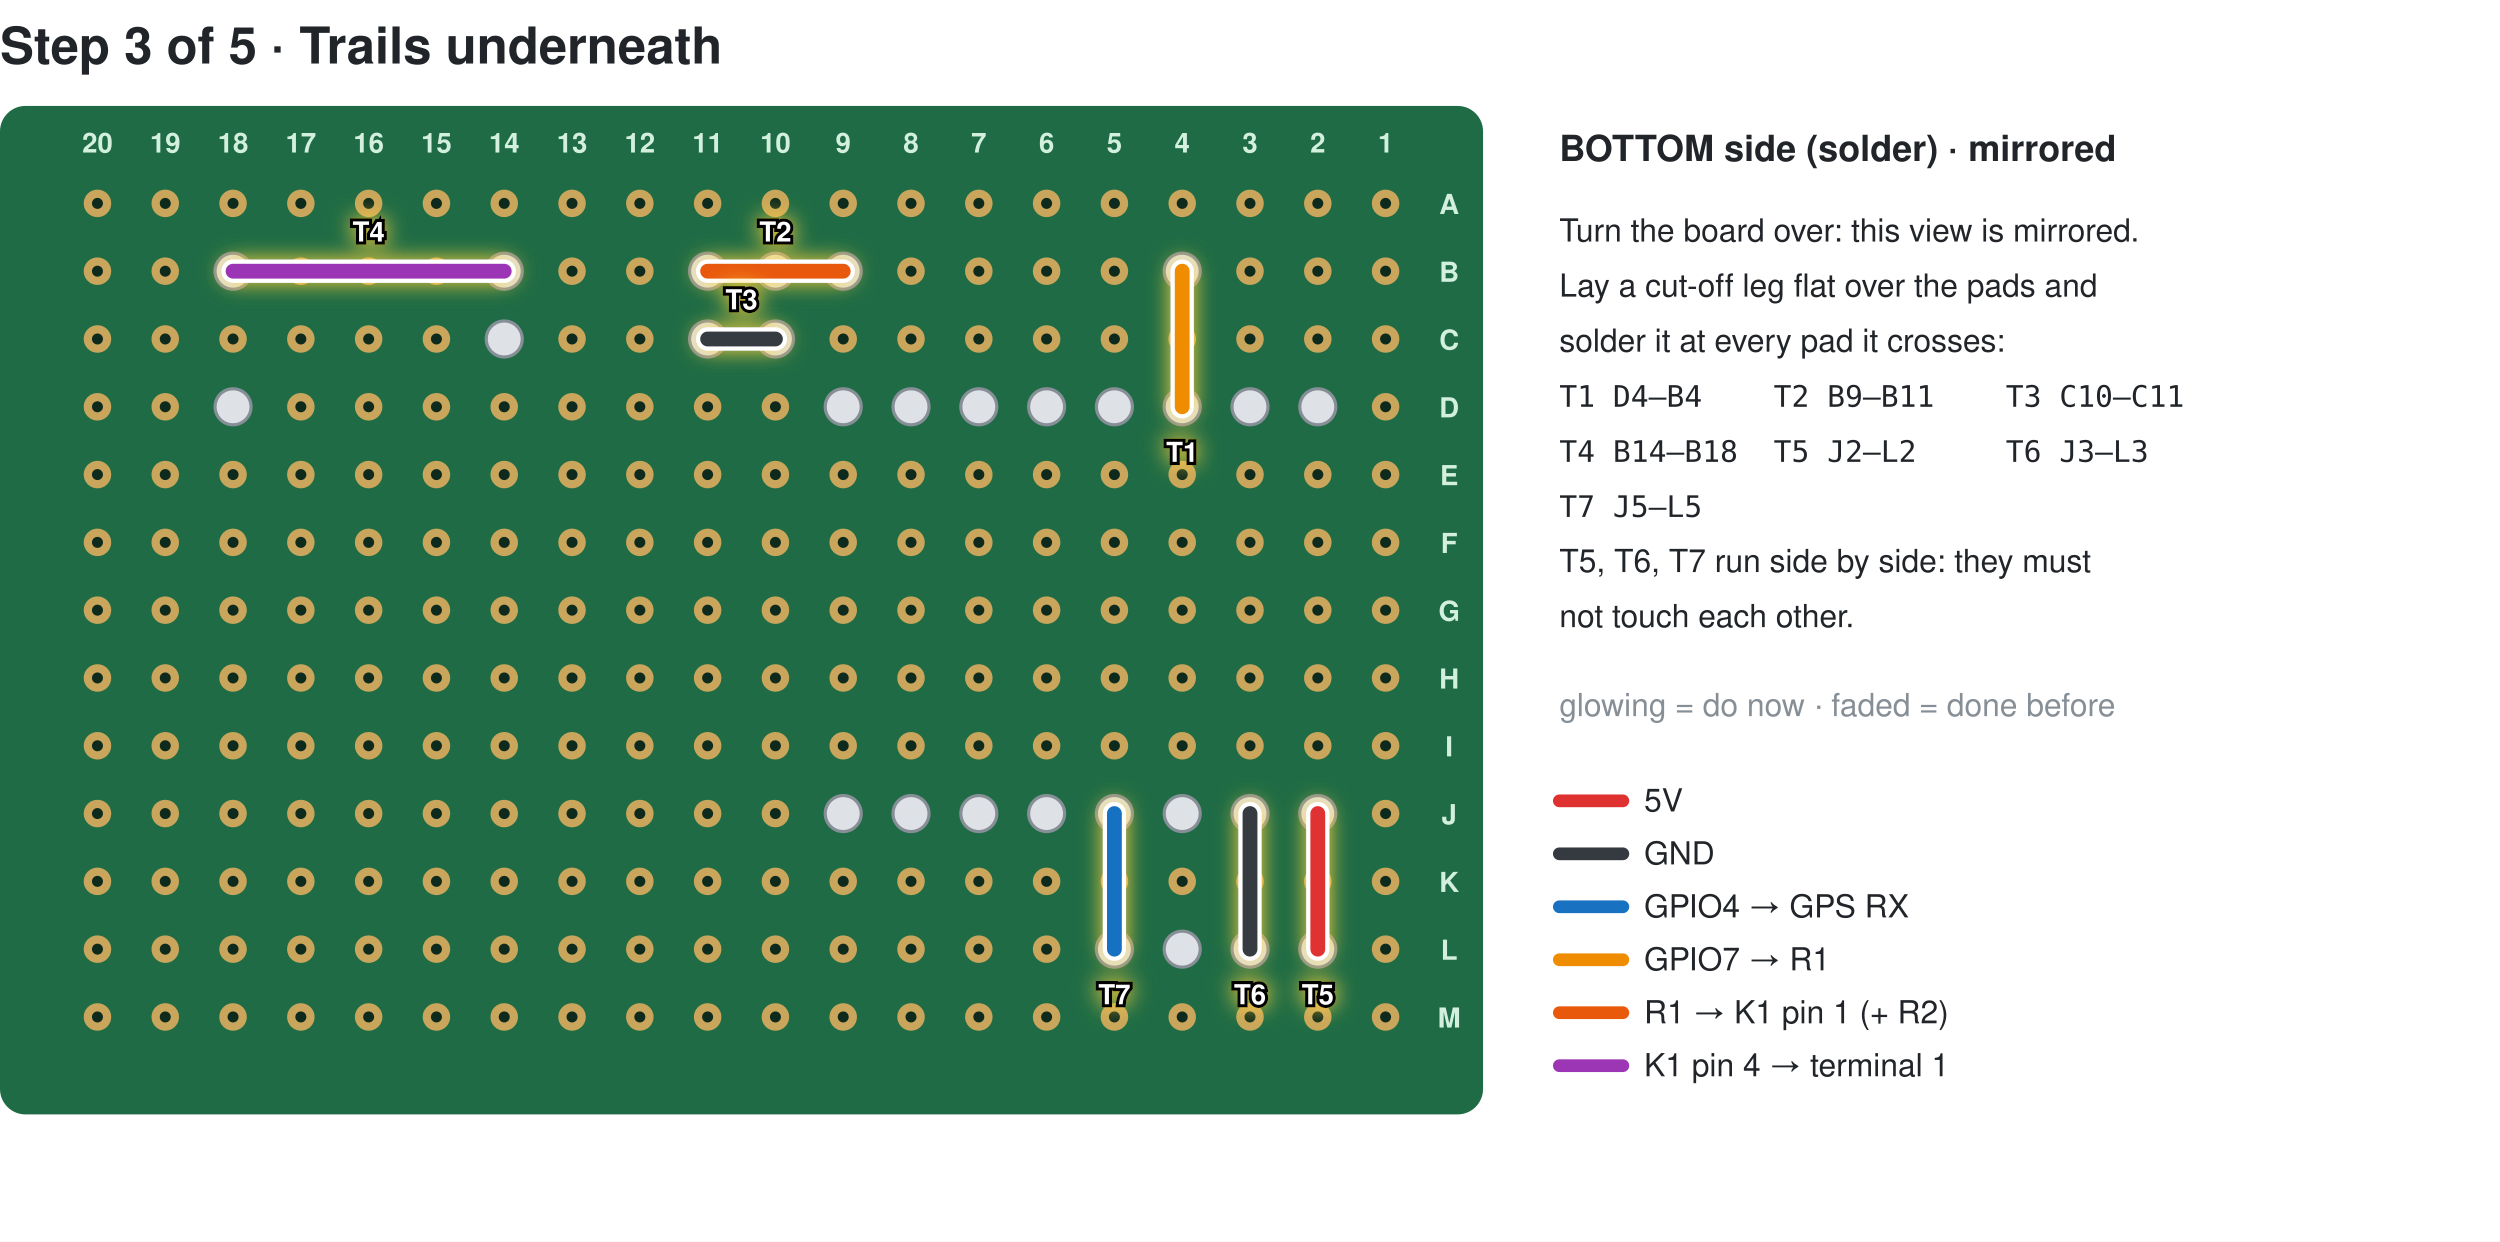
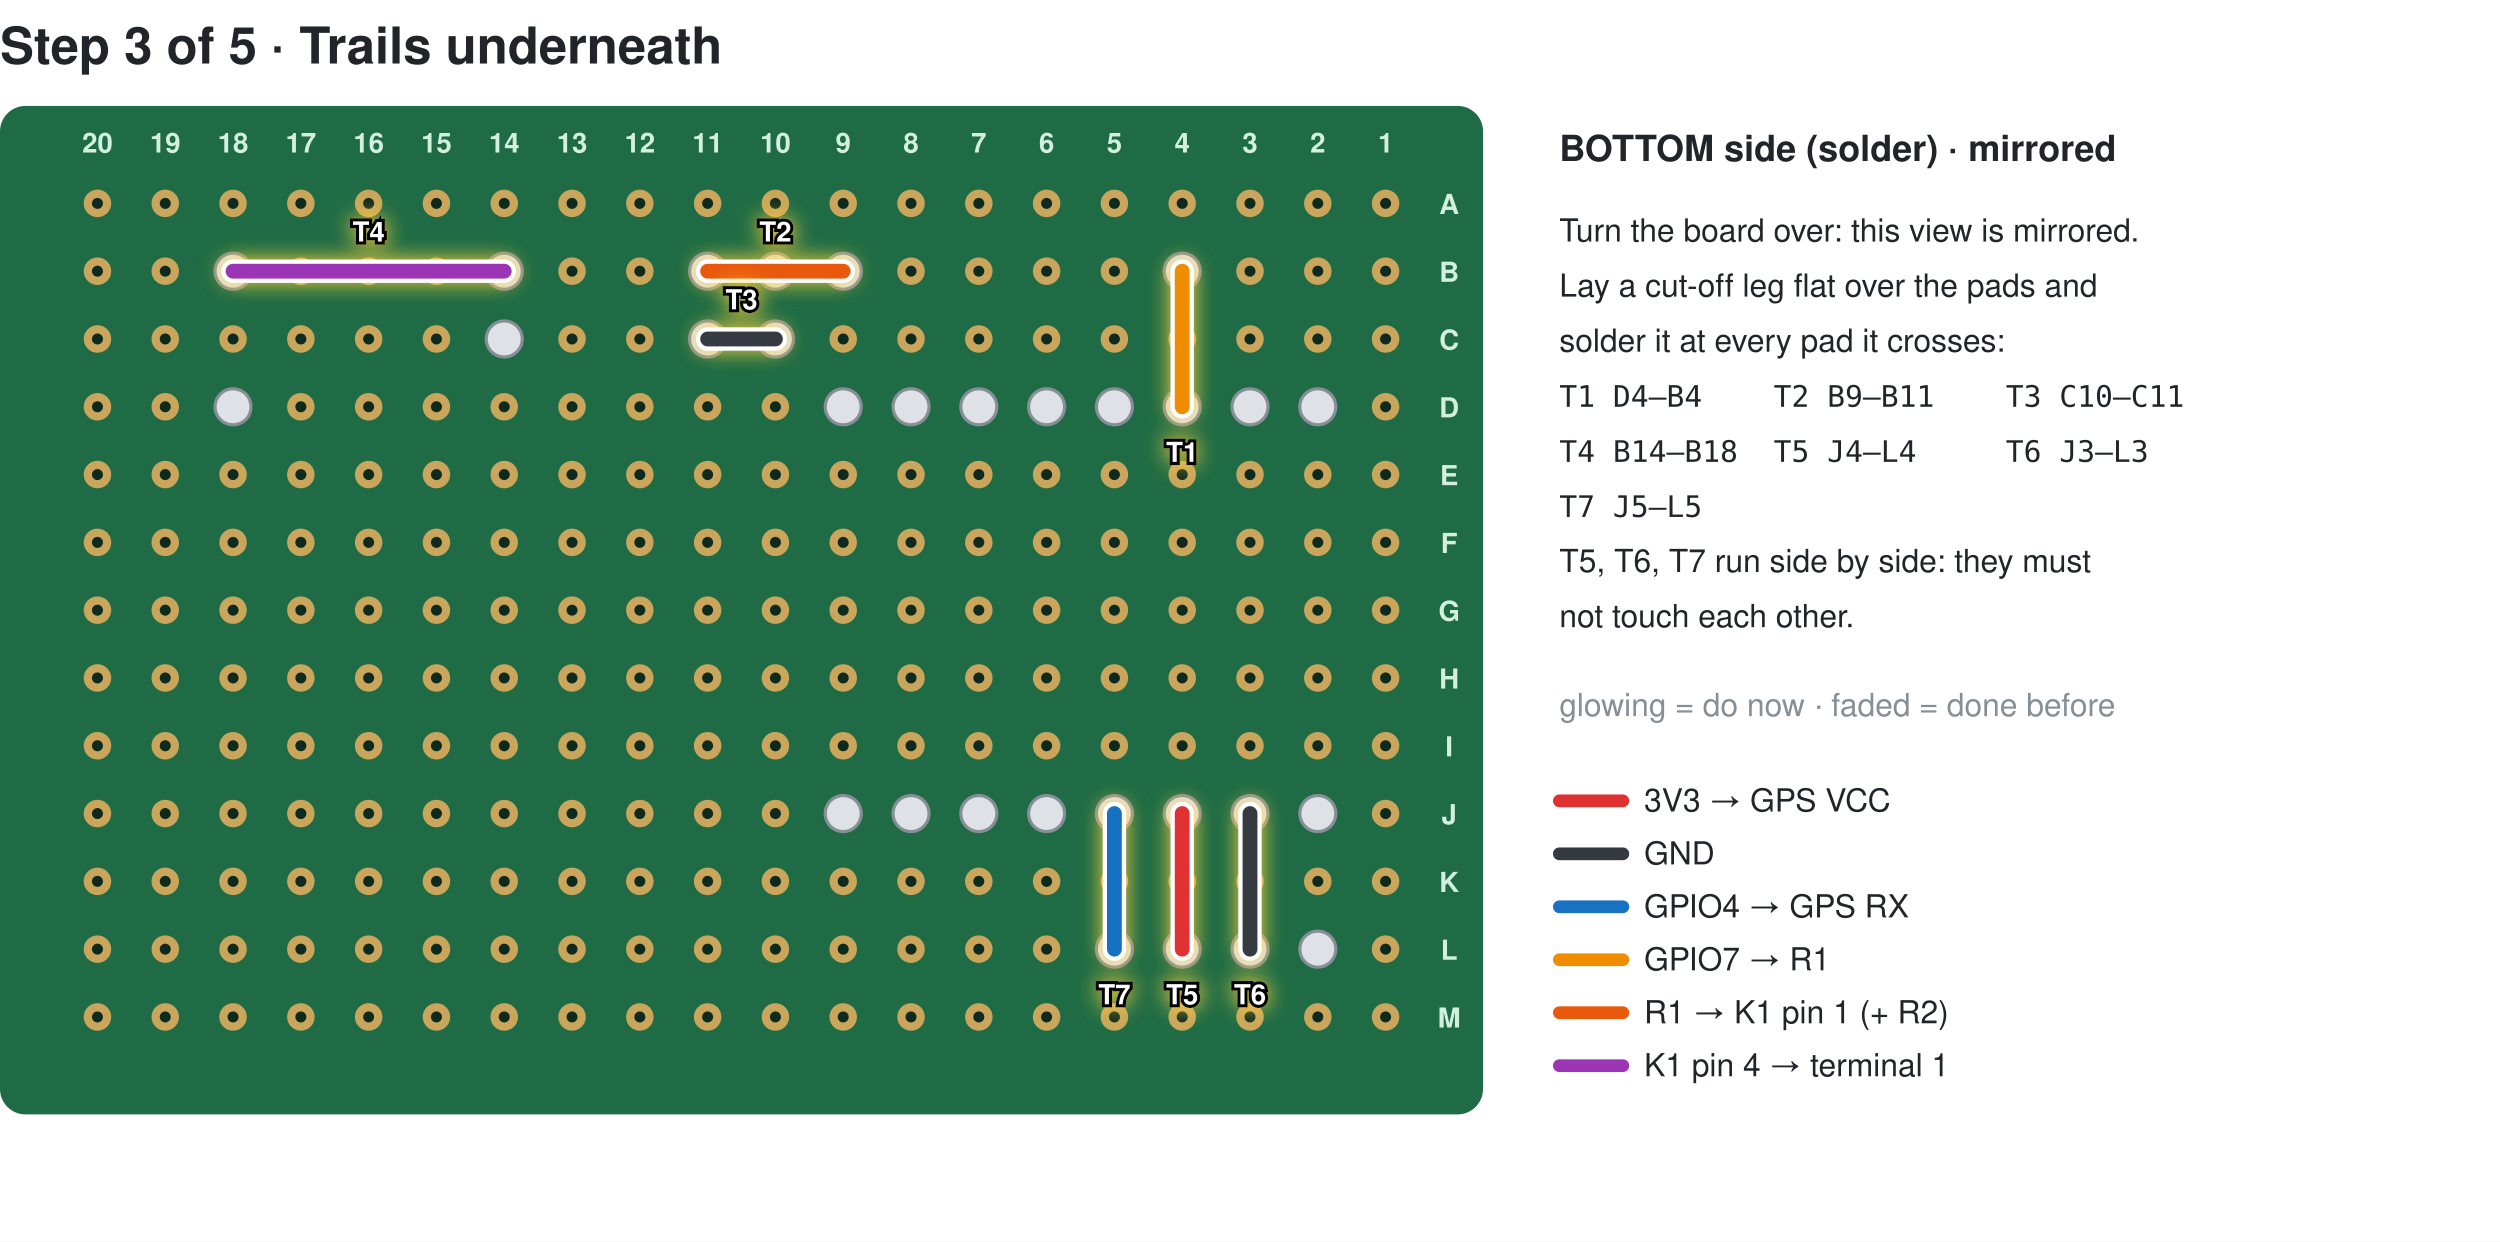
<svg xmlns="http://www.w3.org/2000/svg" viewBox="0 0 1180 586" width="1180" height="586">
  <style>
text{font-family:-apple-system,"Segoe UI",Helvetica,Arial,sans-serif}
.pcb{fill:#1e6b45}.pad{fill:#c9a65b}.hole{fill:#0e2a1d}
.axis{font-size:13px;fill:#d3f0df;text-anchor:middle;font-weight:600}
.cap{font-size:17px;fill:#212529;font-weight:700}
.body{font-size:15px;fill:#212529}
.mono{font-family:Menlo,Consolas,monospace;font-size:14px;fill:#212529}
.h1{font-size:24px;font-weight:800;fill:#212529}
.lab{font-size:13px;font-weight:700;fill:#fff;text-anchor:middle;paint-order:stroke;stroke:#000;stroke-width:3px}
.labd{font-size:13px;font-weight:700;fill:#212529;text-anchor:middle}
.pinl{font-size:12px;font-weight:700;fill:#fff;text-anchor:middle;paint-order:stroke;stroke:#000;stroke-width:3px}
.new{filter:drop-shadow(0 0 5px #ffd43b)}
</style>
  <rect width="100%" height="100%" fill="#fff" />
  <text x="0" y="30" class="h1">Step 3 of 5 · Trails underneath</text>
  <text x="736" y="76" class="cap">BOTTOM side (solder) · mirrored</text>
  <text x="736" y="114" class="body" xml:space="preserve">Turn the board over: this view is mirrored.</text>
  <text x="736" y="140" class="body" xml:space="preserve">Lay a cut-off leg flat over the pads and</text>
  <text x="736" y="166" class="body" xml:space="preserve">solder it at every pad it crosses:</text>
  <text x="736" y="192" class="mono" xml:space="preserve">T1 D4–B4    T2 B9–B11    T3 C10–C11</text>
-   <text x="736" y="218" class="mono" xml:space="preserve">T4 B14–B18  T5 J2–L2     T6 J3–L3</text>
+   <text x="736" y="218" class="mono" xml:space="preserve">T4 B14–B18  T5 J4–L4     T6 J3–L3</text>
  <text x="736" y="244" class="mono" xml:space="preserve">T7 J5–L5</text>
  <text x="736" y="270" class="body" xml:space="preserve">T5, T6, T7 run side by side: they must</text>
  <text x="736" y="296" class="body" xml:space="preserve">not touch each other.</text>
  <text x="736" y="338" class="body" style="fill:#868e96">glowing = do now · faded = done before</text>
  <line x1="736" y1="378" x2="766" y2="378" stroke="#e03131" stroke-width="6" stroke-linecap="round" />
-   <text x="776" y="383" class="body">5V</text>
+   <text x="776" y="383" class="body">3V3 → GPS VCC</text>
  <line x1="736" y1="403" x2="766" y2="403" stroke="#343a40" stroke-width="6" stroke-linecap="round" />
  <text x="776" y="408" class="body">GND</text>
  <line x1="736" y1="428" x2="766" y2="428" stroke="#1971c2" stroke-width="6" stroke-linecap="round" />
  <text x="776" y="433" class="body">GPIO4 → GPS RX</text>
  <line x1="736" y1="453" x2="766" y2="453" stroke="#f08c00" stroke-width="6" stroke-linecap="round" />
  <text x="776" y="458" class="body">GPIO7 → R1</text>
  <line x1="736" y1="478" x2="766" y2="478" stroke="#e8590c" stroke-width="6" stroke-linecap="round" />
  <text x="776" y="483" class="body">R1 → K1 pin 1 (+ R2)</text>
  <line x1="736" y1="503" x2="766" y2="503" stroke="#9c36b5" stroke-width="6" stroke-linecap="round" />
  <text x="776" y="508" class="body">K1 pin 4 → terminal 1</text>
  <rect x="0" y="50" width="700" height="476" rx="12" class="pcb" />
  <text x="654" y="72" class="axis">1</text>
  <text x="622" y="72" class="axis">2</text>
  <text x="590" y="72" class="axis">3</text>
  <text x="558" y="72" class="axis">4</text>
  <text x="526" y="72" class="axis">5</text>
  <text x="494" y="72" class="axis">6</text>
  <text x="462" y="72" class="axis">7</text>
  <text x="430" y="72" class="axis">8</text>
  <text x="398" y="72" class="axis">9</text>
  <text x="366" y="72" class="axis">10</text>
  <text x="334" y="72" class="axis">11</text>
  <text x="302" y="72" class="axis">12</text>
  <text x="270" y="72" class="axis">13</text>
  <text x="238" y="72" class="axis">14</text>
  <text x="206" y="72" class="axis">15</text>
  <text x="174" y="72" class="axis">16</text>
  <text x="142" y="72" class="axis">17</text>
  <text x="110" y="72" class="axis">18</text>
  <text x="78" y="72" class="axis">19</text>
  <text x="46" y="72" class="axis">20</text>
  <text x="684" y="101" class="axis">A</text>
  <circle cx="654" cy="96" r="6.5" class="pad" />
  <circle cx="654" cy="96" r="2.6" class="hole" />
  <circle cx="622" cy="96" r="6.5" class="pad" />
  <circle cx="622" cy="96" r="2.6" class="hole" />
  <circle cx="590" cy="96" r="6.5" class="pad" />
  <circle cx="590" cy="96" r="2.6" class="hole" />
  <circle cx="558" cy="96" r="6.5" class="pad" />
  <circle cx="558" cy="96" r="2.6" class="hole" />
  <circle cx="526" cy="96" r="6.5" class="pad" />
  <circle cx="526" cy="96" r="2.6" class="hole" />
  <circle cx="494" cy="96" r="6.5" class="pad" />
  <circle cx="494" cy="96" r="2.6" class="hole" />
  <circle cx="462" cy="96" r="6.5" class="pad" />
  <circle cx="462" cy="96" r="2.6" class="hole" />
  <circle cx="430" cy="96" r="6.5" class="pad" />
  <circle cx="430" cy="96" r="2.6" class="hole" />
  <circle cx="398" cy="96" r="6.5" class="pad" />
  <circle cx="398" cy="96" r="2.6" class="hole" />
  <circle cx="366" cy="96" r="6.5" class="pad" />
  <circle cx="366" cy="96" r="2.6" class="hole" />
  <circle cx="334" cy="96" r="6.5" class="pad" />
  <circle cx="334" cy="96" r="2.6" class="hole" />
  <circle cx="302" cy="96" r="6.5" class="pad" />
  <circle cx="302" cy="96" r="2.6" class="hole" />
  <circle cx="270" cy="96" r="6.5" class="pad" />
  <circle cx="270" cy="96" r="2.6" class="hole" />
  <circle cx="238" cy="96" r="6.5" class="pad" />
  <circle cx="238" cy="96" r="2.6" class="hole" />
  <circle cx="206" cy="96" r="6.5" class="pad" />
  <circle cx="206" cy="96" r="2.6" class="hole" />
  <circle cx="174" cy="96" r="6.5" class="pad" />
  <circle cx="174" cy="96" r="2.6" class="hole" />
  <circle cx="142" cy="96" r="6.5" class="pad" />
  <circle cx="142" cy="96" r="2.6" class="hole" />
  <circle cx="110" cy="96" r="6.5" class="pad" />
  <circle cx="110" cy="96" r="2.6" class="hole" />
  <circle cx="78" cy="96" r="6.5" class="pad" />
  <circle cx="78" cy="96" r="2.6" class="hole" />
  <circle cx="46" cy="96" r="6.5" class="pad" />
  <circle cx="46" cy="96" r="2.6" class="hole" />
  <text x="684" y="133" class="axis">B</text>
  <circle cx="654" cy="128" r="6.5" class="pad" />
  <circle cx="654" cy="128" r="2.6" class="hole" />
  <circle cx="622" cy="128" r="6.5" class="pad" />
  <circle cx="622" cy="128" r="2.6" class="hole" />
  <circle cx="590" cy="128" r="6.5" class="pad" />
  <circle cx="590" cy="128" r="2.6" class="hole" />
  <circle cx="558" cy="128" r="6.5" class="pad" />
  <circle cx="558" cy="128" r="2.6" class="hole" />
  <circle cx="526" cy="128" r="6.5" class="pad" />
  <circle cx="526" cy="128" r="2.6" class="hole" />
  <circle cx="494" cy="128" r="6.5" class="pad" />
  <circle cx="494" cy="128" r="2.6" class="hole" />
  <circle cx="462" cy="128" r="6.5" class="pad" />
  <circle cx="462" cy="128" r="2.6" class="hole" />
  <circle cx="430" cy="128" r="6.5" class="pad" />
  <circle cx="430" cy="128" r="2.6" class="hole" />
  <circle cx="398" cy="128" r="6.5" class="pad" />
  <circle cx="398" cy="128" r="2.6" class="hole" />
  <circle cx="366" cy="128" r="6.5" class="pad" />
  <circle cx="366" cy="128" r="2.6" class="hole" />
  <circle cx="334" cy="128" r="6.5" class="pad" />
  <circle cx="334" cy="128" r="2.6" class="hole" />
  <circle cx="302" cy="128" r="6.5" class="pad" />
  <circle cx="302" cy="128" r="2.6" class="hole" />
  <circle cx="270" cy="128" r="6.5" class="pad" />
  <circle cx="270" cy="128" r="2.6" class="hole" />
  <circle cx="238" cy="128" r="6.5" class="pad" />
  <circle cx="238" cy="128" r="2.6" class="hole" />
  <circle cx="206" cy="128" r="6.5" class="pad" />
  <circle cx="206" cy="128" r="2.6" class="hole" />
  <circle cx="174" cy="128" r="6.5" class="pad" />
  <circle cx="174" cy="128" r="2.6" class="hole" />
  <circle cx="142" cy="128" r="6.5" class="pad" />
  <circle cx="142" cy="128" r="2.6" class="hole" />
  <circle cx="110" cy="128" r="6.5" class="pad" />
  <circle cx="110" cy="128" r="2.6" class="hole" />
  <circle cx="78" cy="128" r="6.5" class="pad" />
  <circle cx="78" cy="128" r="2.6" class="hole" />
  <circle cx="46" cy="128" r="6.5" class="pad" />
  <circle cx="46" cy="128" r="2.6" class="hole" />
  <text x="684" y="165" class="axis">C</text>
  <circle cx="654" cy="160" r="6.5" class="pad" />
  <circle cx="654" cy="160" r="2.6" class="hole" />
  <circle cx="622" cy="160" r="6.5" class="pad" />
  <circle cx="622" cy="160" r="2.6" class="hole" />
  <circle cx="590" cy="160" r="6.5" class="pad" />
  <circle cx="590" cy="160" r="2.6" class="hole" />
  <circle cx="558" cy="160" r="6.5" class="pad" />
  <circle cx="558" cy="160" r="2.6" class="hole" />
  <circle cx="526" cy="160" r="6.5" class="pad" />
  <circle cx="526" cy="160" r="2.6" class="hole" />
  <circle cx="494" cy="160" r="6.5" class="pad" />
  <circle cx="494" cy="160" r="2.6" class="hole" />
  <circle cx="462" cy="160" r="6.5" class="pad" />
  <circle cx="462" cy="160" r="2.6" class="hole" />
  <circle cx="430" cy="160" r="6.5" class="pad" />
  <circle cx="430" cy="160" r="2.6" class="hole" />
  <circle cx="398" cy="160" r="6.5" class="pad" />
  <circle cx="398" cy="160" r="2.6" class="hole" />
  <circle cx="366" cy="160" r="6.5" class="pad" />
  <circle cx="366" cy="160" r="2.6" class="hole" />
  <circle cx="334" cy="160" r="6.5" class="pad" />
  <circle cx="334" cy="160" r="2.6" class="hole" />
  <circle cx="302" cy="160" r="6.5" class="pad" />
  <circle cx="302" cy="160" r="2.6" class="hole" />
  <circle cx="270" cy="160" r="6.5" class="pad" />
  <circle cx="270" cy="160" r="2.6" class="hole" />
  <circle cx="238" cy="160" r="6.5" class="pad" />
  <circle cx="238" cy="160" r="2.6" class="hole" />
  <circle cx="206" cy="160" r="6.5" class="pad" />
  <circle cx="206" cy="160" r="2.6" class="hole" />
  <circle cx="174" cy="160" r="6.5" class="pad" />
  <circle cx="174" cy="160" r="2.6" class="hole" />
  <circle cx="142" cy="160" r="6.5" class="pad" />
  <circle cx="142" cy="160" r="2.6" class="hole" />
  <circle cx="110" cy="160" r="6.5" class="pad" />
  <circle cx="110" cy="160" r="2.6" class="hole" />
  <circle cx="78" cy="160" r="6.5" class="pad" />
  <circle cx="78" cy="160" r="2.6" class="hole" />
  <circle cx="46" cy="160" r="6.5" class="pad" />
  <circle cx="46" cy="160" r="2.6" class="hole" />
  <text x="684" y="197" class="axis">D</text>
  <circle cx="654" cy="192" r="6.5" class="pad" />
  <circle cx="654" cy="192" r="2.6" class="hole" />
  <circle cx="622" cy="192" r="6.5" class="pad" />
  <circle cx="622" cy="192" r="2.6" class="hole" />
  <circle cx="590" cy="192" r="6.5" class="pad" />
  <circle cx="590" cy="192" r="2.6" class="hole" />
  <circle cx="558" cy="192" r="6.5" class="pad" />
  <circle cx="558" cy="192" r="2.6" class="hole" />
  <circle cx="526" cy="192" r="6.5" class="pad" />
  <circle cx="526" cy="192" r="2.6" class="hole" />
  <circle cx="494" cy="192" r="6.5" class="pad" />
  <circle cx="494" cy="192" r="2.6" class="hole" />
  <circle cx="462" cy="192" r="6.5" class="pad" />
  <circle cx="462" cy="192" r="2.6" class="hole" />
  <circle cx="430" cy="192" r="6.5" class="pad" />
  <circle cx="430" cy="192" r="2.6" class="hole" />
  <circle cx="398" cy="192" r="6.5" class="pad" />
  <circle cx="398" cy="192" r="2.6" class="hole" />
  <circle cx="366" cy="192" r="6.5" class="pad" />
  <circle cx="366" cy="192" r="2.6" class="hole" />
  <circle cx="334" cy="192" r="6.5" class="pad" />
  <circle cx="334" cy="192" r="2.6" class="hole" />
  <circle cx="302" cy="192" r="6.5" class="pad" />
  <circle cx="302" cy="192" r="2.6" class="hole" />
  <circle cx="270" cy="192" r="6.5" class="pad" />
  <circle cx="270" cy="192" r="2.6" class="hole" />
  <circle cx="238" cy="192" r="6.5" class="pad" />
  <circle cx="238" cy="192" r="2.6" class="hole" />
  <circle cx="206" cy="192" r="6.5" class="pad" />
  <circle cx="206" cy="192" r="2.6" class="hole" />
  <circle cx="174" cy="192" r="6.5" class="pad" />
  <circle cx="174" cy="192" r="2.6" class="hole" />
  <circle cx="142" cy="192" r="6.5" class="pad" />
  <circle cx="142" cy="192" r="2.6" class="hole" />
  <circle cx="110" cy="192" r="6.5" class="pad" />
  <circle cx="110" cy="192" r="2.6" class="hole" />
  <circle cx="78" cy="192" r="6.5" class="pad" />
  <circle cx="78" cy="192" r="2.6" class="hole" />
  <circle cx="46" cy="192" r="6.5" class="pad" />
  <circle cx="46" cy="192" r="2.6" class="hole" />
  <text x="684" y="229" class="axis">E</text>
  <circle cx="654" cy="224" r="6.5" class="pad" />
  <circle cx="654" cy="224" r="2.6" class="hole" />
  <circle cx="622" cy="224" r="6.5" class="pad" />
  <circle cx="622" cy="224" r="2.6" class="hole" />
  <circle cx="590" cy="224" r="6.5" class="pad" />
  <circle cx="590" cy="224" r="2.6" class="hole" />
  <circle cx="558" cy="224" r="6.5" class="pad" />
  <circle cx="558" cy="224" r="2.6" class="hole" />
  <circle cx="526" cy="224" r="6.5" class="pad" />
  <circle cx="526" cy="224" r="2.6" class="hole" />
  <circle cx="494" cy="224" r="6.5" class="pad" />
  <circle cx="494" cy="224" r="2.6" class="hole" />
  <circle cx="462" cy="224" r="6.5" class="pad" />
  <circle cx="462" cy="224" r="2.6" class="hole" />
  <circle cx="430" cy="224" r="6.5" class="pad" />
  <circle cx="430" cy="224" r="2.6" class="hole" />
  <circle cx="398" cy="224" r="6.5" class="pad" />
  <circle cx="398" cy="224" r="2.6" class="hole" />
  <circle cx="366" cy="224" r="6.5" class="pad" />
  <circle cx="366" cy="224" r="2.6" class="hole" />
  <circle cx="334" cy="224" r="6.5" class="pad" />
  <circle cx="334" cy="224" r="2.6" class="hole" />
  <circle cx="302" cy="224" r="6.5" class="pad" />
  <circle cx="302" cy="224" r="2.6" class="hole" />
  <circle cx="270" cy="224" r="6.5" class="pad" />
  <circle cx="270" cy="224" r="2.6" class="hole" />
  <circle cx="238" cy="224" r="6.5" class="pad" />
  <circle cx="238" cy="224" r="2.6" class="hole" />
  <circle cx="206" cy="224" r="6.5" class="pad" />
  <circle cx="206" cy="224" r="2.6" class="hole" />
  <circle cx="174" cy="224" r="6.5" class="pad" />
  <circle cx="174" cy="224" r="2.6" class="hole" />
  <circle cx="142" cy="224" r="6.5" class="pad" />
  <circle cx="142" cy="224" r="2.6" class="hole" />
  <circle cx="110" cy="224" r="6.5" class="pad" />
  <circle cx="110" cy="224" r="2.6" class="hole" />
  <circle cx="78" cy="224" r="6.5" class="pad" />
  <circle cx="78" cy="224" r="2.6" class="hole" />
  <circle cx="46" cy="224" r="6.5" class="pad" />
  <circle cx="46" cy="224" r="2.6" class="hole" />
  <text x="684" y="261" class="axis">F</text>
  <circle cx="654" cy="256" r="6.5" class="pad" />
  <circle cx="654" cy="256" r="2.6" class="hole" />
  <circle cx="622" cy="256" r="6.5" class="pad" />
  <circle cx="622" cy="256" r="2.6" class="hole" />
  <circle cx="590" cy="256" r="6.5" class="pad" />
  <circle cx="590" cy="256" r="2.6" class="hole" />
  <circle cx="558" cy="256" r="6.5" class="pad" />
  <circle cx="558" cy="256" r="2.6" class="hole" />
  <circle cx="526" cy="256" r="6.5" class="pad" />
  <circle cx="526" cy="256" r="2.6" class="hole" />
  <circle cx="494" cy="256" r="6.5" class="pad" />
  <circle cx="494" cy="256" r="2.6" class="hole" />
  <circle cx="462" cy="256" r="6.5" class="pad" />
  <circle cx="462" cy="256" r="2.6" class="hole" />
  <circle cx="430" cy="256" r="6.5" class="pad" />
  <circle cx="430" cy="256" r="2.6" class="hole" />
  <circle cx="398" cy="256" r="6.5" class="pad" />
  <circle cx="398" cy="256" r="2.6" class="hole" />
  <circle cx="366" cy="256" r="6.5" class="pad" />
  <circle cx="366" cy="256" r="2.6" class="hole" />
  <circle cx="334" cy="256" r="6.5" class="pad" />
  <circle cx="334" cy="256" r="2.6" class="hole" />
  <circle cx="302" cy="256" r="6.5" class="pad" />
  <circle cx="302" cy="256" r="2.6" class="hole" />
  <circle cx="270" cy="256" r="6.5" class="pad" />
  <circle cx="270" cy="256" r="2.6" class="hole" />
  <circle cx="238" cy="256" r="6.5" class="pad" />
  <circle cx="238" cy="256" r="2.6" class="hole" />
  <circle cx="206" cy="256" r="6.5" class="pad" />
  <circle cx="206" cy="256" r="2.6" class="hole" />
  <circle cx="174" cy="256" r="6.5" class="pad" />
  <circle cx="174" cy="256" r="2.6" class="hole" />
  <circle cx="142" cy="256" r="6.5" class="pad" />
  <circle cx="142" cy="256" r="2.6" class="hole" />
  <circle cx="110" cy="256" r="6.5" class="pad" />
  <circle cx="110" cy="256" r="2.6" class="hole" />
  <circle cx="78" cy="256" r="6.5" class="pad" />
  <circle cx="78" cy="256" r="2.6" class="hole" />
  <circle cx="46" cy="256" r="6.5" class="pad" />
  <circle cx="46" cy="256" r="2.6" class="hole" />
  <text x="684" y="293" class="axis">G</text>
  <circle cx="654" cy="288" r="6.5" class="pad" />
  <circle cx="654" cy="288" r="2.6" class="hole" />
  <circle cx="622" cy="288" r="6.5" class="pad" />
  <circle cx="622" cy="288" r="2.6" class="hole" />
  <circle cx="590" cy="288" r="6.5" class="pad" />
  <circle cx="590" cy="288" r="2.6" class="hole" />
  <circle cx="558" cy="288" r="6.5" class="pad" />
  <circle cx="558" cy="288" r="2.6" class="hole" />
  <circle cx="526" cy="288" r="6.5" class="pad" />
  <circle cx="526" cy="288" r="2.6" class="hole" />
  <circle cx="494" cy="288" r="6.5" class="pad" />
  <circle cx="494" cy="288" r="2.6" class="hole" />
  <circle cx="462" cy="288" r="6.5" class="pad" />
  <circle cx="462" cy="288" r="2.6" class="hole" />
  <circle cx="430" cy="288" r="6.5" class="pad" />
  <circle cx="430" cy="288" r="2.6" class="hole" />
  <circle cx="398" cy="288" r="6.5" class="pad" />
  <circle cx="398" cy="288" r="2.6" class="hole" />
  <circle cx="366" cy="288" r="6.5" class="pad" />
  <circle cx="366" cy="288" r="2.6" class="hole" />
  <circle cx="334" cy="288" r="6.5" class="pad" />
  <circle cx="334" cy="288" r="2.6" class="hole" />
  <circle cx="302" cy="288" r="6.5" class="pad" />
  <circle cx="302" cy="288" r="2.6" class="hole" />
  <circle cx="270" cy="288" r="6.5" class="pad" />
  <circle cx="270" cy="288" r="2.6" class="hole" />
  <circle cx="238" cy="288" r="6.5" class="pad" />
  <circle cx="238" cy="288" r="2.6" class="hole" />
  <circle cx="206" cy="288" r="6.5" class="pad" />
  <circle cx="206" cy="288" r="2.6" class="hole" />
  <circle cx="174" cy="288" r="6.5" class="pad" />
  <circle cx="174" cy="288" r="2.6" class="hole" />
  <circle cx="142" cy="288" r="6.5" class="pad" />
  <circle cx="142" cy="288" r="2.6" class="hole" />
  <circle cx="110" cy="288" r="6.5" class="pad" />
  <circle cx="110" cy="288" r="2.6" class="hole" />
  <circle cx="78" cy="288" r="6.5" class="pad" />
  <circle cx="78" cy="288" r="2.6" class="hole" />
  <circle cx="46" cy="288" r="6.5" class="pad" />
  <circle cx="46" cy="288" r="2.6" class="hole" />
  <text x="684" y="325" class="axis">H</text>
  <circle cx="654" cy="320" r="6.5" class="pad" />
  <circle cx="654" cy="320" r="2.6" class="hole" />
  <circle cx="622" cy="320" r="6.5" class="pad" />
  <circle cx="622" cy="320" r="2.6" class="hole" />
  <circle cx="590" cy="320" r="6.5" class="pad" />
  <circle cx="590" cy="320" r="2.6" class="hole" />
  <circle cx="558" cy="320" r="6.5" class="pad" />
  <circle cx="558" cy="320" r="2.6" class="hole" />
  <circle cx="526" cy="320" r="6.5" class="pad" />
  <circle cx="526" cy="320" r="2.6" class="hole" />
  <circle cx="494" cy="320" r="6.5" class="pad" />
  <circle cx="494" cy="320" r="2.6" class="hole" />
  <circle cx="462" cy="320" r="6.5" class="pad" />
  <circle cx="462" cy="320" r="2.6" class="hole" />
  <circle cx="430" cy="320" r="6.5" class="pad" />
  <circle cx="430" cy="320" r="2.6" class="hole" />
  <circle cx="398" cy="320" r="6.5" class="pad" />
  <circle cx="398" cy="320" r="2.6" class="hole" />
  <circle cx="366" cy="320" r="6.5" class="pad" />
  <circle cx="366" cy="320" r="2.6" class="hole" />
  <circle cx="334" cy="320" r="6.5" class="pad" />
  <circle cx="334" cy="320" r="2.6" class="hole" />
  <circle cx="302" cy="320" r="6.5" class="pad" />
  <circle cx="302" cy="320" r="2.6" class="hole" />
  <circle cx="270" cy="320" r="6.5" class="pad" />
  <circle cx="270" cy="320" r="2.6" class="hole" />
  <circle cx="238" cy="320" r="6.5" class="pad" />
  <circle cx="238" cy="320" r="2.6" class="hole" />
  <circle cx="206" cy="320" r="6.5" class="pad" />
  <circle cx="206" cy="320" r="2.6" class="hole" />
  <circle cx="174" cy="320" r="6.5" class="pad" />
  <circle cx="174" cy="320" r="2.6" class="hole" />
  <circle cx="142" cy="320" r="6.5" class="pad" />
  <circle cx="142" cy="320" r="2.6" class="hole" />
  <circle cx="110" cy="320" r="6.5" class="pad" />
  <circle cx="110" cy="320" r="2.6" class="hole" />
  <circle cx="78" cy="320" r="6.5" class="pad" />
  <circle cx="78" cy="320" r="2.6" class="hole" />
  <circle cx="46" cy="320" r="6.5" class="pad" />
  <circle cx="46" cy="320" r="2.6" class="hole" />
  <text x="684" y="357" class="axis">I</text>
  <circle cx="654" cy="352" r="6.5" class="pad" />
  <circle cx="654" cy="352" r="2.6" class="hole" />
  <circle cx="622" cy="352" r="6.5" class="pad" />
  <circle cx="622" cy="352" r="2.6" class="hole" />
  <circle cx="590" cy="352" r="6.5" class="pad" />
  <circle cx="590" cy="352" r="2.6" class="hole" />
  <circle cx="558" cy="352" r="6.5" class="pad" />
  <circle cx="558" cy="352" r="2.6" class="hole" />
  <circle cx="526" cy="352" r="6.5" class="pad" />
  <circle cx="526" cy="352" r="2.6" class="hole" />
  <circle cx="494" cy="352" r="6.5" class="pad" />
  <circle cx="494" cy="352" r="2.6" class="hole" />
  <circle cx="462" cy="352" r="6.5" class="pad" />
  <circle cx="462" cy="352" r="2.6" class="hole" />
  <circle cx="430" cy="352" r="6.5" class="pad" />
  <circle cx="430" cy="352" r="2.6" class="hole" />
  <circle cx="398" cy="352" r="6.5" class="pad" />
  <circle cx="398" cy="352" r="2.6" class="hole" />
  <circle cx="366" cy="352" r="6.5" class="pad" />
  <circle cx="366" cy="352" r="2.6" class="hole" />
  <circle cx="334" cy="352" r="6.5" class="pad" />
  <circle cx="334" cy="352" r="2.6" class="hole" />
  <circle cx="302" cy="352" r="6.5" class="pad" />
  <circle cx="302" cy="352" r="2.6" class="hole" />
  <circle cx="270" cy="352" r="6.5" class="pad" />
  <circle cx="270" cy="352" r="2.6" class="hole" />
  <circle cx="238" cy="352" r="6.5" class="pad" />
  <circle cx="238" cy="352" r="2.6" class="hole" />
  <circle cx="206" cy="352" r="6.5" class="pad" />
  <circle cx="206" cy="352" r="2.6" class="hole" />
  <circle cx="174" cy="352" r="6.5" class="pad" />
  <circle cx="174" cy="352" r="2.6" class="hole" />
  <circle cx="142" cy="352" r="6.5" class="pad" />
  <circle cx="142" cy="352" r="2.6" class="hole" />
  <circle cx="110" cy="352" r="6.5" class="pad" />
  <circle cx="110" cy="352" r="2.6" class="hole" />
  <circle cx="78" cy="352" r="6.5" class="pad" />
  <circle cx="78" cy="352" r="2.6" class="hole" />
  <circle cx="46" cy="352" r="6.5" class="pad" />
  <circle cx="46" cy="352" r="2.6" class="hole" />
  <text x="684" y="389" class="axis">J</text>
  <circle cx="654" cy="384" r="6.5" class="pad" />
  <circle cx="654" cy="384" r="2.6" class="hole" />
  <circle cx="622" cy="384" r="6.5" class="pad" />
  <circle cx="622" cy="384" r="2.6" class="hole" />
  <circle cx="590" cy="384" r="6.5" class="pad" />
  <circle cx="590" cy="384" r="2.6" class="hole" />
  <circle cx="558" cy="384" r="6.5" class="pad" />
  <circle cx="558" cy="384" r="2.6" class="hole" />
  <circle cx="526" cy="384" r="6.5" class="pad" />
  <circle cx="526" cy="384" r="2.6" class="hole" />
  <circle cx="494" cy="384" r="6.5" class="pad" />
  <circle cx="494" cy="384" r="2.6" class="hole" />
  <circle cx="462" cy="384" r="6.5" class="pad" />
  <circle cx="462" cy="384" r="2.6" class="hole" />
  <circle cx="430" cy="384" r="6.5" class="pad" />
  <circle cx="430" cy="384" r="2.6" class="hole" />
  <circle cx="398" cy="384" r="6.5" class="pad" />
  <circle cx="398" cy="384" r="2.6" class="hole" />
  <circle cx="366" cy="384" r="6.5" class="pad" />
  <circle cx="366" cy="384" r="2.6" class="hole" />
  <circle cx="334" cy="384" r="6.5" class="pad" />
  <circle cx="334" cy="384" r="2.6" class="hole" />
  <circle cx="302" cy="384" r="6.5" class="pad" />
  <circle cx="302" cy="384" r="2.6" class="hole" />
  <circle cx="270" cy="384" r="6.5" class="pad" />
  <circle cx="270" cy="384" r="2.6" class="hole" />
  <circle cx="238" cy="384" r="6.5" class="pad" />
  <circle cx="238" cy="384" r="2.6" class="hole" />
  <circle cx="206" cy="384" r="6.5" class="pad" />
  <circle cx="206" cy="384" r="2.6" class="hole" />
  <circle cx="174" cy="384" r="6.5" class="pad" />
  <circle cx="174" cy="384" r="2.6" class="hole" />
  <circle cx="142" cy="384" r="6.5" class="pad" />
  <circle cx="142" cy="384" r="2.6" class="hole" />
  <circle cx="110" cy="384" r="6.5" class="pad" />
  <circle cx="110" cy="384" r="2.6" class="hole" />
  <circle cx="78" cy="384" r="6.5" class="pad" />
  <circle cx="78" cy="384" r="2.6" class="hole" />
  <circle cx="46" cy="384" r="6.5" class="pad" />
  <circle cx="46" cy="384" r="2.6" class="hole" />
  <text x="684" y="421" class="axis">K</text>
  <circle cx="654" cy="416" r="6.5" class="pad" />
  <circle cx="654" cy="416" r="2.6" class="hole" />
  <circle cx="622" cy="416" r="6.5" class="pad" />
  <circle cx="622" cy="416" r="2.6" class="hole" />
  <circle cx="590" cy="416" r="6.5" class="pad" />
  <circle cx="590" cy="416" r="2.6" class="hole" />
  <circle cx="558" cy="416" r="6.5" class="pad" />
  <circle cx="558" cy="416" r="2.6" class="hole" />
  <circle cx="526" cy="416" r="6.5" class="pad" />
  <circle cx="526" cy="416" r="2.6" class="hole" />
  <circle cx="494" cy="416" r="6.5" class="pad" />
  <circle cx="494" cy="416" r="2.6" class="hole" />
  <circle cx="462" cy="416" r="6.5" class="pad" />
  <circle cx="462" cy="416" r="2.6" class="hole" />
  <circle cx="430" cy="416" r="6.5" class="pad" />
  <circle cx="430" cy="416" r="2.6" class="hole" />
  <circle cx="398" cy="416" r="6.5" class="pad" />
  <circle cx="398" cy="416" r="2.6" class="hole" />
  <circle cx="366" cy="416" r="6.5" class="pad" />
  <circle cx="366" cy="416" r="2.6" class="hole" />
  <circle cx="334" cy="416" r="6.5" class="pad" />
  <circle cx="334" cy="416" r="2.6" class="hole" />
  <circle cx="302" cy="416" r="6.5" class="pad" />
  <circle cx="302" cy="416" r="2.6" class="hole" />
  <circle cx="270" cy="416" r="6.5" class="pad" />
  <circle cx="270" cy="416" r="2.6" class="hole" />
  <circle cx="238" cy="416" r="6.5" class="pad" />
  <circle cx="238" cy="416" r="2.6" class="hole" />
  <circle cx="206" cy="416" r="6.5" class="pad" />
  <circle cx="206" cy="416" r="2.6" class="hole" />
  <circle cx="174" cy="416" r="6.5" class="pad" />
  <circle cx="174" cy="416" r="2.6" class="hole" />
  <circle cx="142" cy="416" r="6.5" class="pad" />
  <circle cx="142" cy="416" r="2.6" class="hole" />
  <circle cx="110" cy="416" r="6.5" class="pad" />
  <circle cx="110" cy="416" r="2.6" class="hole" />
  <circle cx="78" cy="416" r="6.5" class="pad" />
  <circle cx="78" cy="416" r="2.6" class="hole" />
  <circle cx="46" cy="416" r="6.5" class="pad" />
  <circle cx="46" cy="416" r="2.6" class="hole" />
  <text x="684" y="453" class="axis">L</text>
  <circle cx="654" cy="448" r="6.5" class="pad" />
  <circle cx="654" cy="448" r="2.6" class="hole" />
  <circle cx="622" cy="448" r="6.5" class="pad" />
  <circle cx="622" cy="448" r="2.6" class="hole" />
  <circle cx="590" cy="448" r="6.5" class="pad" />
  <circle cx="590" cy="448" r="2.6" class="hole" />
  <circle cx="558" cy="448" r="6.5" class="pad" />
  <circle cx="558" cy="448" r="2.6" class="hole" />
  <circle cx="526" cy="448" r="6.5" class="pad" />
  <circle cx="526" cy="448" r="2.6" class="hole" />
  <circle cx="494" cy="448" r="6.5" class="pad" />
  <circle cx="494" cy="448" r="2.6" class="hole" />
  <circle cx="462" cy="448" r="6.5" class="pad" />
  <circle cx="462" cy="448" r="2.6" class="hole" />
  <circle cx="430" cy="448" r="6.5" class="pad" />
  <circle cx="430" cy="448" r="2.6" class="hole" />
  <circle cx="398" cy="448" r="6.5" class="pad" />
  <circle cx="398" cy="448" r="2.6" class="hole" />
  <circle cx="366" cy="448" r="6.5" class="pad" />
  <circle cx="366" cy="448" r="2.6" class="hole" />
  <circle cx="334" cy="448" r="6.5" class="pad" />
  <circle cx="334" cy="448" r="2.6" class="hole" />
  <circle cx="302" cy="448" r="6.5" class="pad" />
  <circle cx="302" cy="448" r="2.6" class="hole" />
  <circle cx="270" cy="448" r="6.5" class="pad" />
  <circle cx="270" cy="448" r="2.6" class="hole" />
  <circle cx="238" cy="448" r="6.5" class="pad" />
  <circle cx="238" cy="448" r="2.6" class="hole" />
  <circle cx="206" cy="448" r="6.5" class="pad" />
  <circle cx="206" cy="448" r="2.6" class="hole" />
  <circle cx="174" cy="448" r="6.5" class="pad" />
  <circle cx="174" cy="448" r="2.6" class="hole" />
  <circle cx="142" cy="448" r="6.5" class="pad" />
  <circle cx="142" cy="448" r="2.6" class="hole" />
  <circle cx="110" cy="448" r="6.5" class="pad" />
  <circle cx="110" cy="448" r="2.6" class="hole" />
  <circle cx="78" cy="448" r="6.5" class="pad" />
  <circle cx="78" cy="448" r="2.6" class="hole" />
  <circle cx="46" cy="448" r="6.5" class="pad" />
  <circle cx="46" cy="448" r="2.6" class="hole" />
  <text x="684" y="485" class="axis">M</text>
  <circle cx="654" cy="480" r="6.5" class="pad" />
  <circle cx="654" cy="480" r="2.6" class="hole" />
  <circle cx="622" cy="480" r="6.5" class="pad" />
  <circle cx="622" cy="480" r="2.6" class="hole" />
  <circle cx="590" cy="480" r="6.5" class="pad" />
  <circle cx="590" cy="480" r="2.6" class="hole" />
  <circle cx="558" cy="480" r="6.5" class="pad" />
  <circle cx="558" cy="480" r="2.6" class="hole" />
  <circle cx="526" cy="480" r="6.5" class="pad" />
  <circle cx="526" cy="480" r="2.6" class="hole" />
  <circle cx="494" cy="480" r="6.5" class="pad" />
  <circle cx="494" cy="480" r="2.6" class="hole" />
  <circle cx="462" cy="480" r="6.5" class="pad" />
  <circle cx="462" cy="480" r="2.6" class="hole" />
  <circle cx="430" cy="480" r="6.5" class="pad" />
  <circle cx="430" cy="480" r="2.6" class="hole" />
  <circle cx="398" cy="480" r="6.5" class="pad" />
  <circle cx="398" cy="480" r="2.6" class="hole" />
  <circle cx="366" cy="480" r="6.5" class="pad" />
  <circle cx="366" cy="480" r="2.6" class="hole" />
  <circle cx="334" cy="480" r="6.5" class="pad" />
  <circle cx="334" cy="480" r="2.6" class="hole" />
  <circle cx="302" cy="480" r="6.5" class="pad" />
  <circle cx="302" cy="480" r="2.6" class="hole" />
  <circle cx="270" cy="480" r="6.5" class="pad" />
  <circle cx="270" cy="480" r="2.6" class="hole" />
  <circle cx="238" cy="480" r="6.5" class="pad" />
  <circle cx="238" cy="480" r="2.6" class="hole" />
  <circle cx="206" cy="480" r="6.5" class="pad" />
  <circle cx="206" cy="480" r="2.6" class="hole" />
  <circle cx="174" cy="480" r="6.5" class="pad" />
  <circle cx="174" cy="480" r="2.6" class="hole" />
  <circle cx="142" cy="480" r="6.5" class="pad" />
  <circle cx="142" cy="480" r="2.6" class="hole" />
  <circle cx="110" cy="480" r="6.5" class="pad" />
  <circle cx="110" cy="480" r="2.6" class="hole" />
  <circle cx="78" cy="480" r="6.5" class="pad" />
  <circle cx="78" cy="480" r="2.6" class="hole" />
  <circle cx="46" cy="480" r="6.5" class="pad" />
  <circle cx="46" cy="480" r="2.6" class="hole" />
  <circle cx="622" cy="192" r="8.5" fill="#dee2e6" stroke="#868e96" stroke-width="1.5" />
  <circle cx="590" cy="192" r="8.5" fill="#dee2e6" stroke="#868e96" stroke-width="1.5" />
  <circle cx="558" cy="192" r="8.5" fill="#dee2e6" stroke="#868e96" stroke-width="1.5" />
  <circle cx="526" cy="192" r="8.5" fill="#dee2e6" stroke="#868e96" stroke-width="1.5" />
  <circle cx="494" cy="192" r="8.5" fill="#dee2e6" stroke="#868e96" stroke-width="1.5" />
  <circle cx="462" cy="192" r="8.5" fill="#dee2e6" stroke="#868e96" stroke-width="1.5" />
  <circle cx="430" cy="192" r="8.5" fill="#dee2e6" stroke="#868e96" stroke-width="1.5" />
  <circle cx="398" cy="192" r="8.5" fill="#dee2e6" stroke="#868e96" stroke-width="1.5" />
  <circle cx="622" cy="384" r="8.5" fill="#dee2e6" stroke="#868e96" stroke-width="1.5" />
  <circle cx="590" cy="384" r="8.5" fill="#dee2e6" stroke="#868e96" stroke-width="1.5" />
  <circle cx="558" cy="384" r="8.5" fill="#dee2e6" stroke="#868e96" stroke-width="1.5" />
  <circle cx="526" cy="384" r="8.5" fill="#dee2e6" stroke="#868e96" stroke-width="1.5" />
  <circle cx="494" cy="384" r="8.5" fill="#dee2e6" stroke="#868e96" stroke-width="1.5" />
  <circle cx="462" cy="384" r="8.5" fill="#dee2e6" stroke="#868e96" stroke-width="1.5" />
  <circle cx="430" cy="384" r="8.5" fill="#dee2e6" stroke="#868e96" stroke-width="1.5" />
  <circle cx="398" cy="384" r="8.5" fill="#dee2e6" stroke="#868e96" stroke-width="1.5" />
  <circle cx="622" cy="448" r="8.5" fill="#dee2e6" stroke="#868e96" stroke-width="1.5" />
  <circle cx="590" cy="448" r="8.5" fill="#dee2e6" stroke="#868e96" stroke-width="1.5" />
  <circle cx="558" cy="448" r="8.5" fill="#dee2e6" stroke="#868e96" stroke-width="1.5" />
  <circle cx="526" cy="448" r="8.5" fill="#dee2e6" stroke="#868e96" stroke-width="1.5" />
  <circle cx="558" cy="128" r="8.5" fill="#dee2e6" stroke="#868e96" stroke-width="1.5" />
  <circle cx="398" cy="128" r="8.5" fill="#dee2e6" stroke="#868e96" stroke-width="1.5" />
  <circle cx="366" cy="128" r="8.5" fill="#dee2e6" stroke="#868e96" stroke-width="1.5" />
  <circle cx="366" cy="160" r="8.5" fill="#dee2e6" stroke="#868e96" stroke-width="1.5" />
  <circle cx="334" cy="128" r="8.5" fill="#dee2e6" stroke="#868e96" stroke-width="1.5" />
  <circle cx="334" cy="160" r="8.5" fill="#dee2e6" stroke="#868e96" stroke-width="1.5" />
  <circle cx="238" cy="128" r="8.5" fill="#dee2e6" stroke="#868e96" stroke-width="1.5" />
  <circle cx="238" cy="160" r="8.5" fill="#dee2e6" stroke="#868e96" stroke-width="1.5" />
  <circle cx="110" cy="128" r="8.5" fill="#dee2e6" stroke="#868e96" stroke-width="1.5" />
  <circle cx="110" cy="192" r="8.5" fill="#dee2e6" stroke="#868e96" stroke-width="1.5" />
  <g class="new">
    <polyline points="558,192 558,160 558,128" fill="none" stroke="#fff" stroke-width="11" stroke-linecap="round" stroke-linejoin="round" />
    <polyline points="558,192 558,160 558,128" fill="none" stroke="#f08c00" stroke-width="7" stroke-linecap="round" stroke-linejoin="round" />
    <text x="558" y="218" class="lab">T1</text>
  </g>
  <g class="new">
    <polyline points="398,128 366,128 334,128" fill="none" stroke="#fff" stroke-width="11" stroke-linecap="round" stroke-linejoin="round" />
    <polyline points="398,128 366,128 334,128" fill="none" stroke="#e8590c" stroke-width="7" stroke-linecap="round" stroke-linejoin="round" />
    <text x="366.0" y="114" class="lab">T2</text>
  </g>
  <g class="new">
    <polyline points="366,160 334,160" fill="none" stroke="#fff" stroke-width="11" stroke-linecap="round" stroke-linejoin="round" />
    <polyline points="366,160 334,160" fill="none" stroke="#343a40" stroke-width="7" stroke-linecap="round" stroke-linejoin="round" />
    <text x="350.0" y="146" class="lab">T3</text>
  </g>
  <g class="new">
    <polyline points="238,128 206,128 174,128 142,128 110,128" fill="none" stroke="#fff" stroke-width="11" stroke-linecap="round" stroke-linejoin="round" />
    <polyline points="238,128 206,128 174,128 142,128 110,128" fill="none" stroke="#9c36b5" stroke-width="7" stroke-linecap="round" stroke-linejoin="round" />
    <text x="174.0" y="114" class="lab">T4</text>
  </g>
  <g class="new">
-     <polyline points="622,384 622,416 622,448" fill="none" stroke="#fff" stroke-width="11" stroke-linecap="round" stroke-linejoin="round" />
-     <polyline points="622,384 622,416 622,448" fill="none" stroke="#e03131" stroke-width="7" stroke-linecap="round" stroke-linejoin="round" />
-     <text x="622" y="474" class="lab">T5</text>
+     <polyline points="558,384 558,416 558,448" fill="none" stroke="#fff" stroke-width="11" stroke-linecap="round" stroke-linejoin="round" />
+     <polyline points="558,384 558,416 558,448" fill="none" stroke="#e03131" stroke-width="7" stroke-linecap="round" stroke-linejoin="round" />
+     <text x="558" y="474" class="lab">T5</text>
  </g>
  <g class="new">
    <polyline points="590,384 590,416 590,448" fill="none" stroke="#fff" stroke-width="11" stroke-linecap="round" stroke-linejoin="round" />
    <polyline points="590,384 590,416 590,448" fill="none" stroke="#343a40" stroke-width="7" stroke-linecap="round" stroke-linejoin="round" />
    <text x="590" y="474" class="lab">T6</text>
  </g>
  <g class="new">
    <polyline points="526,384 526,416 526,448" fill="none" stroke="#fff" stroke-width="11" stroke-linecap="round" stroke-linejoin="round" />
    <polyline points="526,384 526,416 526,448" fill="none" stroke="#1971c2" stroke-width="7" stroke-linecap="round" stroke-linejoin="round" />
    <text x="526" y="474" class="lab">T7</text>
  </g>
</svg>
